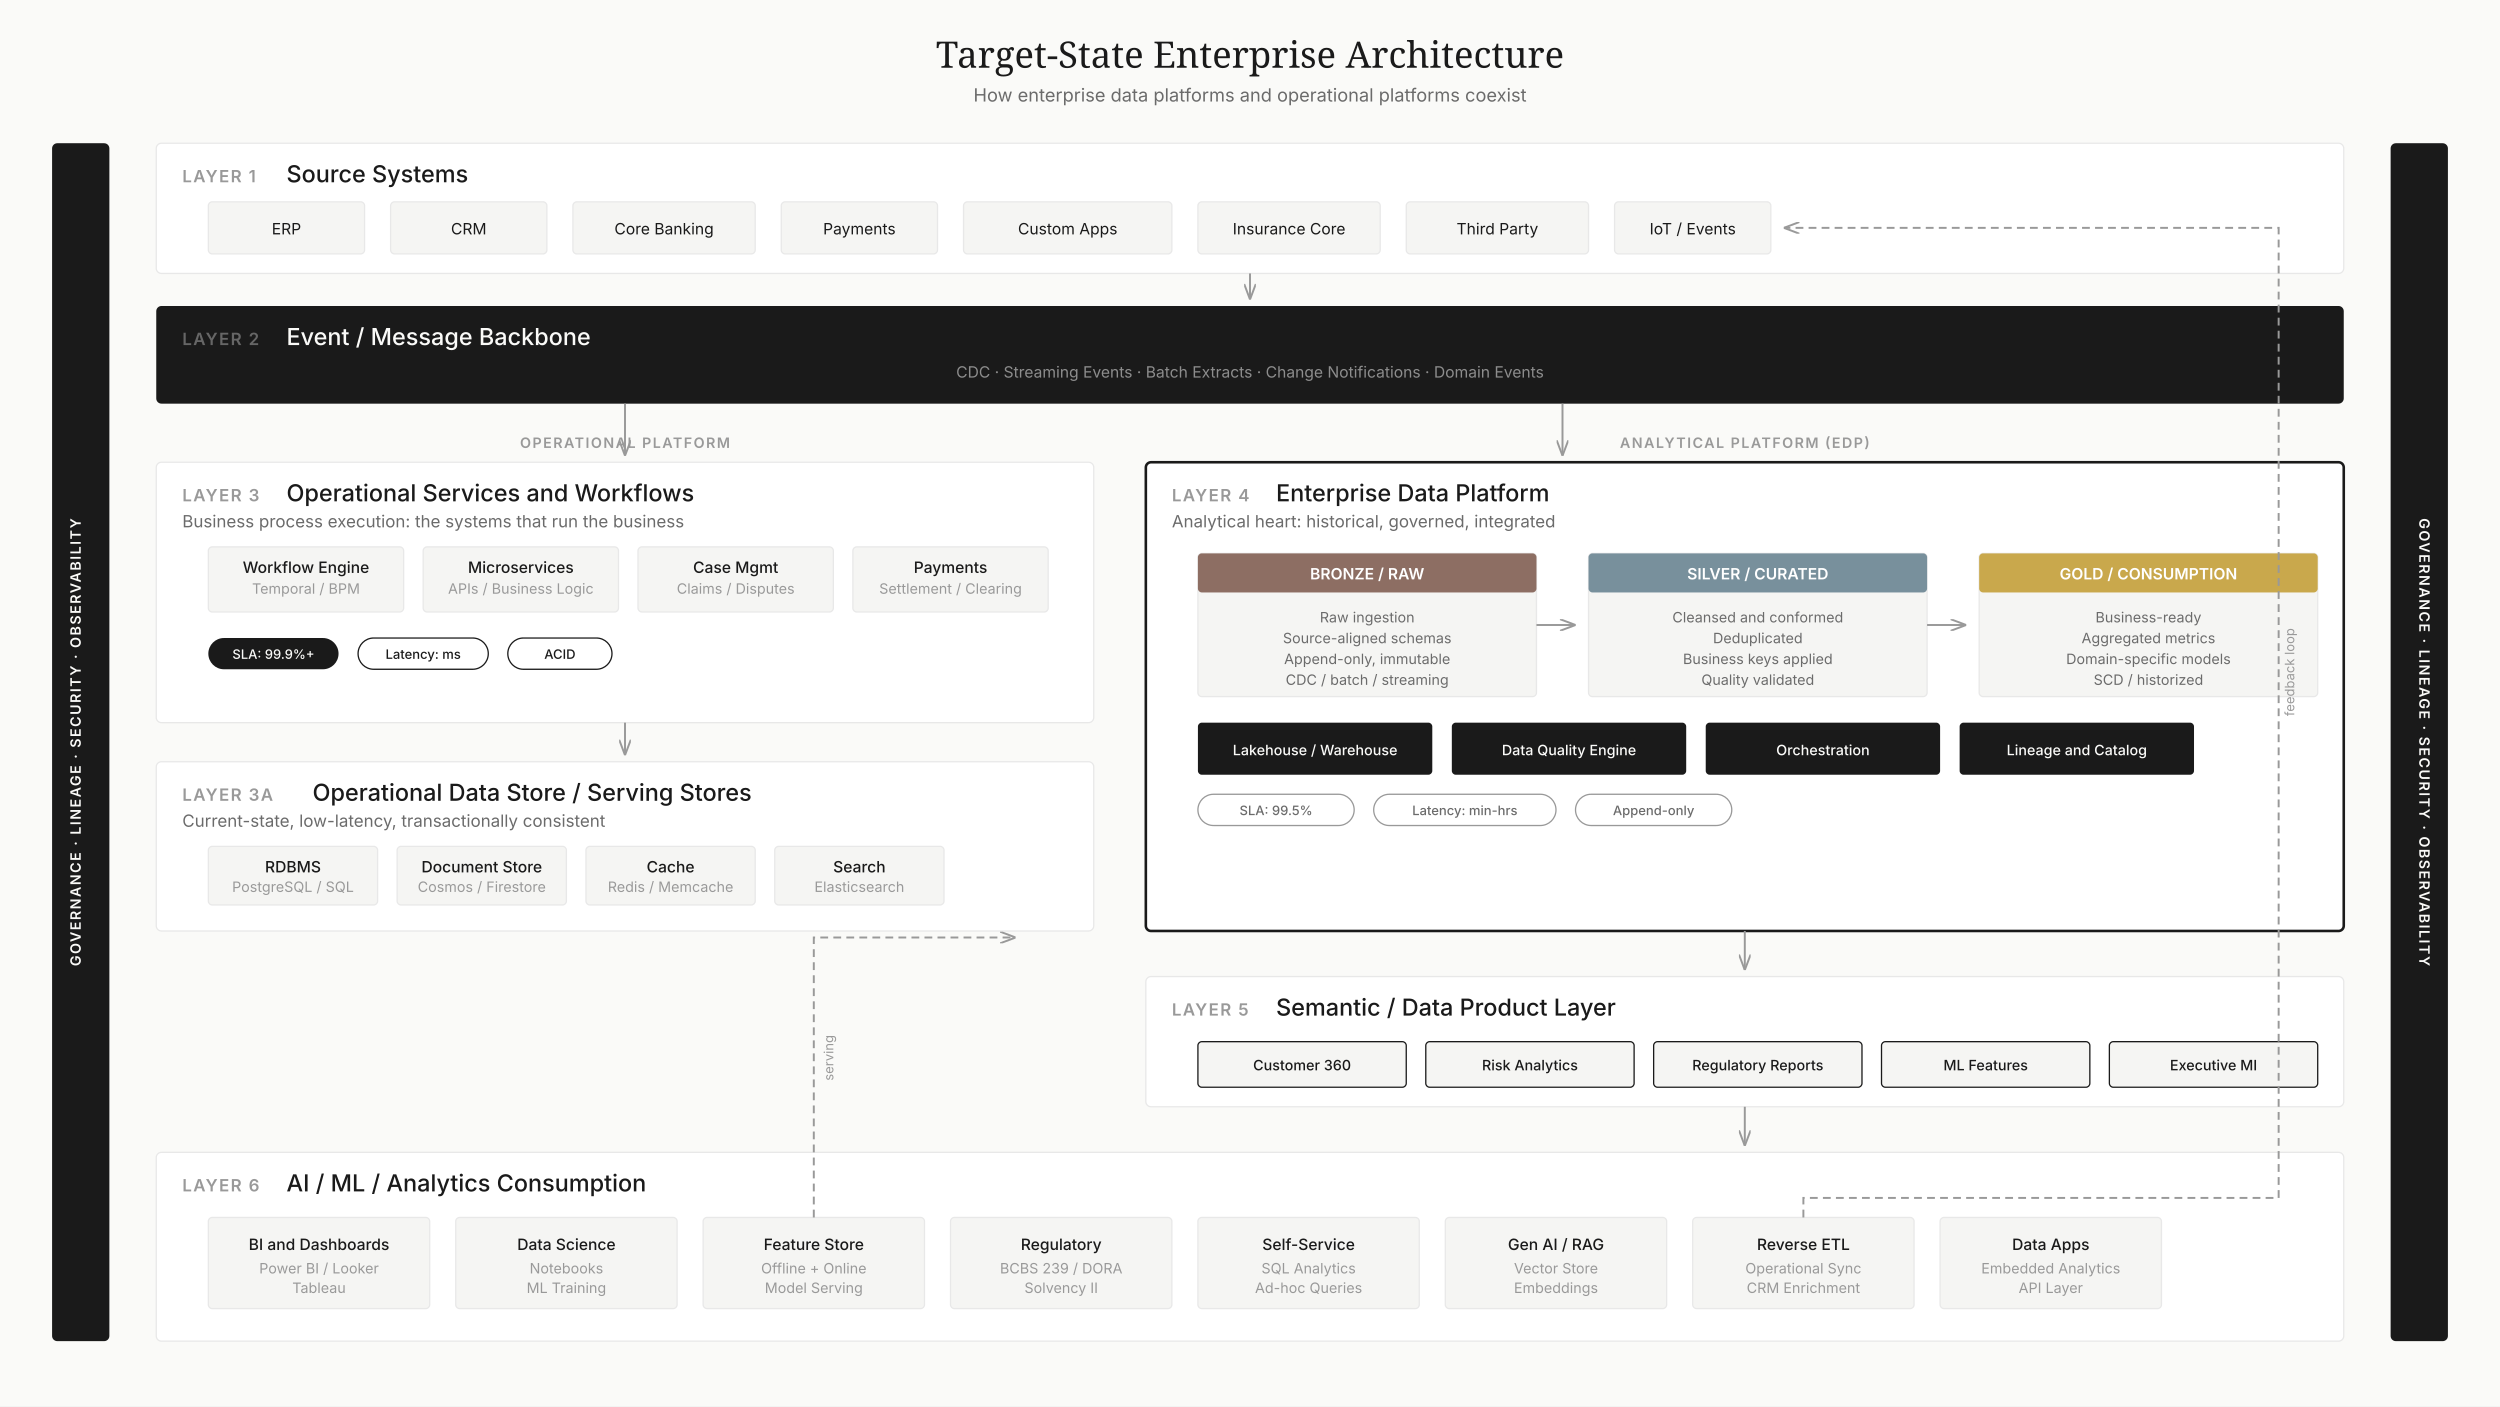
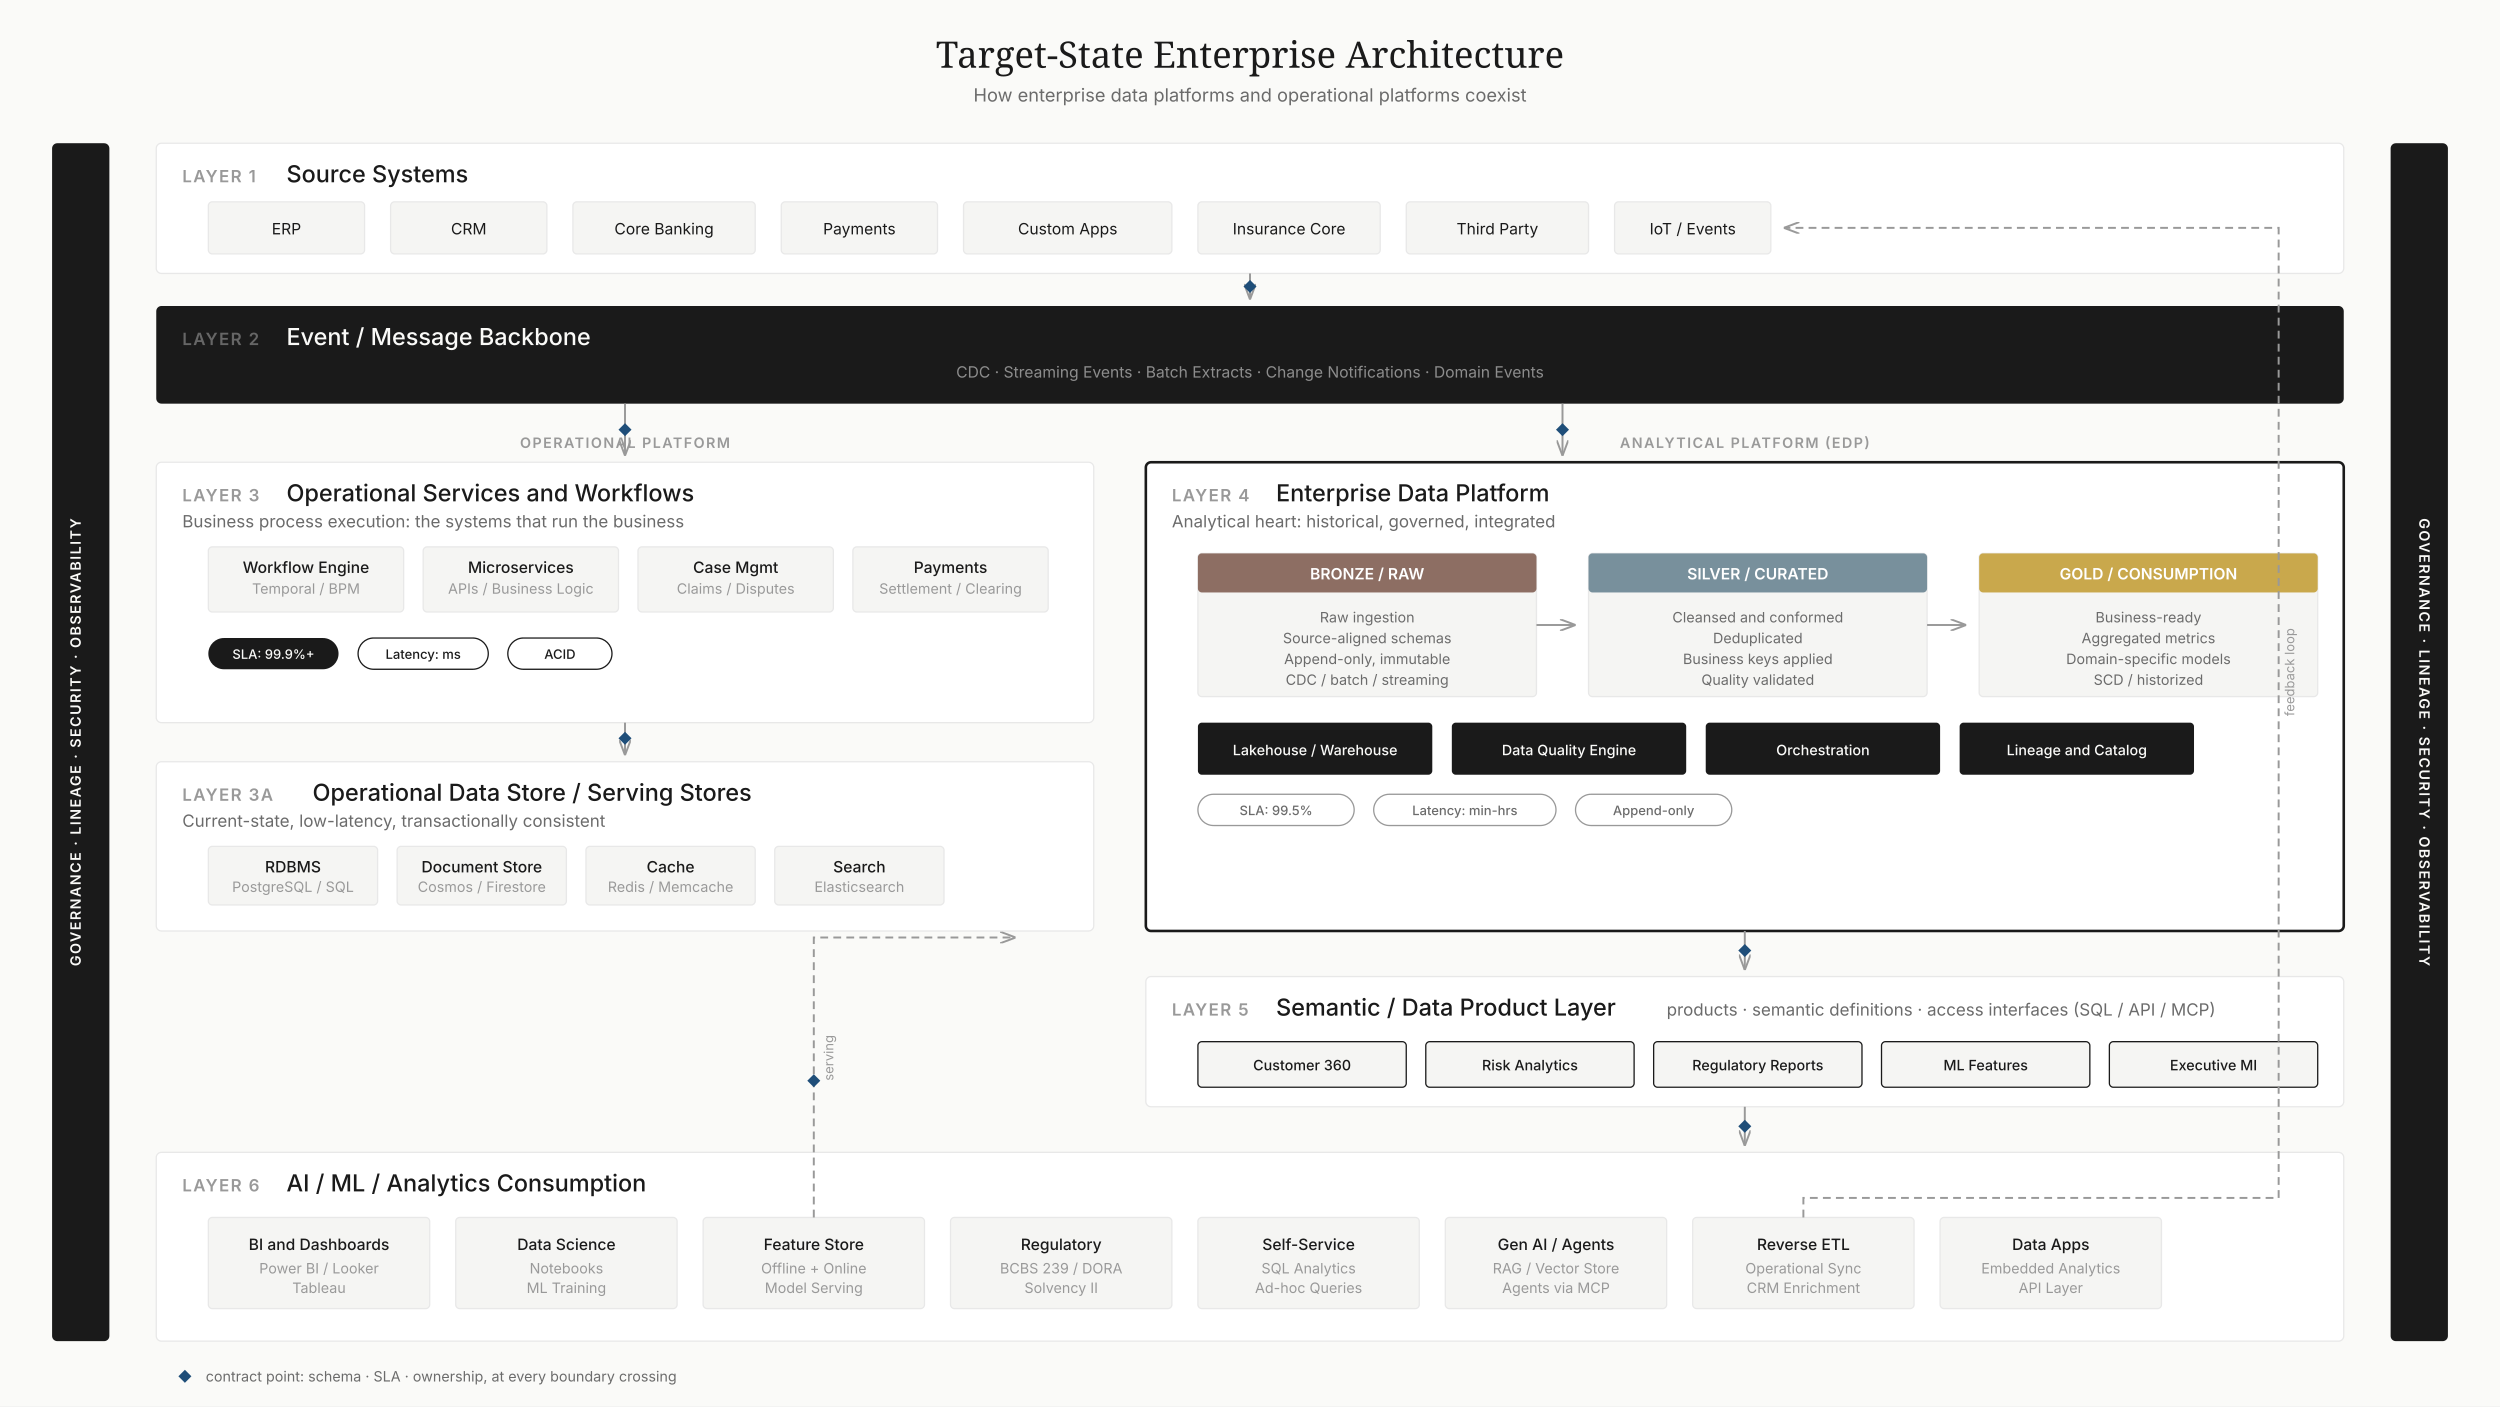
<svg xmlns="http://www.w3.org/2000/svg" viewBox="0 0 1920 1080" font-family="IBM Plex Sans, -apple-system, sans-serif">
  <defs>
    <style>
      .layer-label { font-size: 13px; font-weight: 600; letter-spacing: 0.08em; text-transform: uppercase; }
      .layer-title { font-size: 18px; font-weight: 500; }
      .layer-desc { font-size: 13px; fill: #6b6b6b; }
      .service-box text { font-size: 12px; }
      .arrow { stroke: #999; stroke-width: 1.5; fill: none; marker-end: url(#arrowhead); }
      .arrow-dashed { stroke: #999; stroke-width: 1.5; fill: none; stroke-dasharray: 6 4; marker-end: url(#arrowhead); }
      .cross-cut-label { font-size: 11px; font-weight: 500; letter-spacing: 0.06em; text-transform: uppercase; fill: #6b6b6b; }
    </style>
    <marker id="arrowhead" markerWidth="8" markerHeight="6" refX="8" refY="3" orient="auto">
      <path d="M0,0 L8,3 L0,6" fill="none" stroke="#999" stroke-width="1" />
    </marker>
    <marker id="arrowhead-accent" markerWidth="8" markerHeight="6" refX="8" refY="3" orient="auto">
      <path d="M0,0 L8,3 L0,6" fill="none" stroke="#1a1a1a" stroke-width="1" />
    </marker>
  </defs>
  <rect width="1920" height="1080" fill="#fafaf8" />
  <text x="960" y="52" text-anchor="middle" font-family="Fraunces, Georgia, serif" font-size="28" font-weight="500" fill="#1a1a1a">Target-State Enterprise Architecture</text>
  <text x="960" y="78" text-anchor="middle" font-size="14" fill="#6b6b6b">How enterprise data platforms and operational platforms coexist</text>
  <rect x="40" y="110" width="44" height="920" rx="4" fill="#1a1a1a" />
  <text x="62" y="570" text-anchor="middle" transform="rotate(-90, 62, 570)" font-size="11" font-weight="600" letter-spacing="0.1em" fill="#fafaf8">GOVERNANCE  ·  LINEAGE  ·  SECURITY  ·  OBSERVABILITY</text>
  <rect x="1836" y="110" width="44" height="920" rx="4" fill="#1a1a1a" />
  <text x="1858" y="570" text-anchor="middle" transform="rotate(90, 1858, 570)" font-size="11" font-weight="600" letter-spacing="0.1em" fill="#fafaf8">GOVERNANCE  ·  LINEAGE  ·  SECURITY  ·  OBSERVABILITY</text>
  <rect x="120" y="110" width="1680" height="100" rx="4" fill="#fff" stroke="#e8e8e8" stroke-width="1" />
  <text x="140" y="140" class="layer-label" fill="#999">LAYER 1</text>
  <text x="220" y="140" class="layer-title" fill="#1a1a1a">Source Systems</text>
  <rect x="160" y="155" width="120" height="40" rx="3" fill="#f5f5f3" stroke="#e8e8e8" />
  <text x="220" y="180" text-anchor="middle" font-size="12" fill="#1a1a1a">ERP</text>
  <rect x="300" y="155" width="120" height="40" rx="3" fill="#f5f5f3" stroke="#e8e8e8" />
  <text x="360" y="180" text-anchor="middle" font-size="12" fill="#1a1a1a">CRM</text>
  <rect x="440" y="155" width="140" height="40" rx="3" fill="#f5f5f3" stroke="#e8e8e8" />
  <text x="510" y="180" text-anchor="middle" font-size="12" fill="#1a1a1a">Core Banking</text>
  <rect x="600" y="155" width="120" height="40" rx="3" fill="#f5f5f3" stroke="#e8e8e8" />
  <text x="660" y="180" text-anchor="middle" font-size="12" fill="#1a1a1a">Payments</text>
  <rect x="740" y="155" width="160" height="40" rx="3" fill="#f5f5f3" stroke="#e8e8e8" />
  <text x="820" y="180" text-anchor="middle" font-size="12" fill="#1a1a1a">Custom Apps</text>
  <rect x="920" y="155" width="140" height="40" rx="3" fill="#f5f5f3" stroke="#e8e8e8" />
  <text x="990" y="180" text-anchor="middle" font-size="12" fill="#1a1a1a">Insurance Core</text>
  <rect x="1080" y="155" width="140" height="40" rx="3" fill="#f5f5f3" stroke="#e8e8e8" />
  <text x="1150" y="180" text-anchor="middle" font-size="12" fill="#1a1a1a">Third Party</text>
  <rect x="1240" y="155" width="120" height="40" rx="3" fill="#f5f5f3" stroke="#e8e8e8" />
  <text x="1300" y="180" text-anchor="middle" font-size="12" fill="#1a1a1a">IoT / Events</text>
  <path d="M960,210 L960,230" class="arrow" />
  <rect x="120" y="235" width="1680" height="75" rx="4" fill="#1a1a1a" />
  <text x="140" y="265" class="layer-label" fill="#666">LAYER 2</text>
  <text x="220" y="265" font-size="18" font-weight="500" fill="#fafaf8">Event / Message Backbone</text>
  <text x="960" y="290" text-anchor="middle" font-size="12" fill="rgba(255,255,255,0.5)">CDC  ·  Streaming Events  ·  Batch Extracts  ·  Change Notifications  ·  Domain Events</text>
  <path d="M480,310 L480,350" class="arrow" />
  <path d="M1200,310 L1200,350" class="arrow" />
  <rect x="120" y="355" width="720" height="200" rx="4" fill="#fff" stroke="#e8e8e8" stroke-width="1" />
  <text x="140" y="385" class="layer-label" fill="#999">LAYER 3</text>
  <text x="220" y="385" class="layer-title" fill="#1a1a1a">Operational Services and Workflows</text>
  <text x="140" y="405" class="layer-desc">Business process execution: the systems that run the business</text>
  <rect x="160" y="420" width="150" height="50" rx="3" fill="#f5f5f3" stroke="#e8e8e8" />
  <text x="235" y="440" text-anchor="middle" font-size="12" font-weight="500" fill="#1a1a1a">Workflow Engine</text>
  <text x="235" y="456" text-anchor="middle" font-size="11" fill="#999">Temporal / BPM</text>
  <rect x="325" y="420" width="150" height="50" rx="3" fill="#f5f5f3" stroke="#e8e8e8" />
  <text x="400" y="440" text-anchor="middle" font-size="12" font-weight="500" fill="#1a1a1a">Microservices</text>
  <text x="400" y="456" text-anchor="middle" font-size="11" fill="#999">APIs / Business Logic</text>
  <rect x="490" y="420" width="150" height="50" rx="3" fill="#f5f5f3" stroke="#e8e8e8" />
  <text x="565" y="440" text-anchor="middle" font-size="12" font-weight="500" fill="#1a1a1a">Case Mgmt</text>
  <text x="565" y="456" text-anchor="middle" font-size="11" fill="#999">Claims / Disputes</text>
  <rect x="655" y="420" width="150" height="50" rx="3" fill="#f5f5f3" stroke="#e8e8e8" />
  <text x="730" y="440" text-anchor="middle" font-size="12" font-weight="500" fill="#1a1a1a">Payments</text>
  <text x="730" y="456" text-anchor="middle" font-size="11" fill="#999">Settlement / Clearing</text>
  <rect x="160" y="490" width="100" height="24" rx="12" fill="#1a1a1a" />
  <text x="210" y="506" text-anchor="middle" font-size="10" font-weight="500" fill="#fafaf8">SLA: 99.9%+</text>
  <rect x="275" y="490" width="100" height="24" rx="12" fill="none" stroke="#1a1a1a" />
  <text x="325" y="506" text-anchor="middle" font-size="10" font-weight="500" fill="#1a1a1a">Latency: ms</text>
  <rect x="390" y="490" width="80" height="24" rx="12" fill="none" stroke="#1a1a1a" />
  <text x="430" y="506" text-anchor="middle" font-size="10" font-weight="500" fill="#1a1a1a">ACID</text>
  <path d="M480,555 L480,580" class="arrow" />
  <rect x="120" y="585" width="720" height="130" rx="4" fill="#fff" stroke="#e8e8e8" stroke-width="1" />
  <text x="140" y="615" class="layer-label" fill="#999">LAYER 3A</text>
  <text x="240" y="615" class="layer-title" fill="#1a1a1a">Operational Data Store / Serving Stores</text>
  <text x="140" y="635" class="layer-desc">Current-state, low-latency, transactionally consistent</text>
  <rect x="160" y="650" width="130" height="45" rx="3" fill="#f5f5f3" stroke="#e8e8e8" />
  <text x="225" y="670" text-anchor="middle" font-size="12" font-weight="500" fill="#1a1a1a">RDBMS</text>
  <text x="225" y="685" text-anchor="middle" font-size="11" fill="#999">PostgreSQL / SQL</text>
  <rect x="305" y="650" width="130" height="45" rx="3" fill="#f5f5f3" stroke="#e8e8e8" />
  <text x="370" y="670" text-anchor="middle" font-size="12" font-weight="500" fill="#1a1a1a">Document Store</text>
  <text x="370" y="685" text-anchor="middle" font-size="11" fill="#999">Cosmos / Firestore</text>
  <rect x="450" y="650" width="130" height="45" rx="3" fill="#f5f5f3" stroke="#e8e8e8" />
  <text x="515" y="670" text-anchor="middle" font-size="12" font-weight="500" fill="#1a1a1a">Cache</text>
  <text x="515" y="685" text-anchor="middle" font-size="11" fill="#999">Redis / Memcache</text>
  <rect x="595" y="650" width="130" height="45" rx="3" fill="#f5f5f3" stroke="#e8e8e8" />
  <text x="660" y="670" text-anchor="middle" font-size="12" font-weight="500" fill="#1a1a1a">Search</text>
  <text x="660" y="685" text-anchor="middle" font-size="11" fill="#999">Elasticsearch</text>
  <rect x="880" y="355" width="920" height="360" rx="4" fill="#fff" stroke="#1a1a1a" stroke-width="2" />
  <text x="900" y="385" class="layer-label" fill="#999">LAYER 4</text>
  <text x="980" y="385" class="layer-title" fill="#1a1a1a">Enterprise Data Platform</text>
  <text x="900" y="405" class="layer-desc">Analytical heart: historical, governed, integrated</text>
  <rect x="920" y="425" width="260" height="110" rx="3" fill="#f5f5f3" stroke="#e8e8e8" />
  <rect x="920" y="425" width="260" height="30" rx="3" fill="#8d6e63" stroke="none" />
  <rect x="920" y="452" width="260" height="0" rx="0" fill="none" />
  <text x="1050" y="445" text-anchor="middle" font-size="12" font-weight="600" fill="#fff">BRONZE / RAW</text>
  <text x="1050" y="478" text-anchor="middle" font-size="11" fill="#6b6b6b">Raw ingestion</text>
  <text x="1050" y="494" text-anchor="middle" font-size="11" fill="#6b6b6b">Source-aligned schemas</text>
  <text x="1050" y="510" text-anchor="middle" font-size="11" fill="#6b6b6b">Append-only, immutable</text>
  <text x="1050" y="526" text-anchor="middle" font-size="11" fill="#6b6b6b">CDC / batch / streaming</text>
  <path d="M1180,480 L1210,480" class="arrow" stroke="#1a1a1a" marker-end="url(#arrowhead-accent)" />
  <rect x="1220" y="425" width="260" height="110" rx="3" fill="#f5f5f3" stroke="#e8e8e8" />
  <rect x="1220" y="425" width="260" height="30" rx="3" fill="#78909c" stroke="none" />
  <text x="1350" y="445" text-anchor="middle" font-size="12" font-weight="600" fill="#fff">SILVER / CURATED</text>
  <text x="1350" y="478" text-anchor="middle" font-size="11" fill="#6b6b6b">Cleansed and conformed</text>
  <text x="1350" y="494" text-anchor="middle" font-size="11" fill="#6b6b6b">Deduplicated</text>
  <text x="1350" y="510" text-anchor="middle" font-size="11" fill="#6b6b6b">Business keys applied</text>
  <text x="1350" y="526" text-anchor="middle" font-size="11" fill="#6b6b6b">Quality validated</text>
  <path d="M1480,480 L1510,480" class="arrow" stroke="#1a1a1a" marker-end="url(#arrowhead-accent)" />
  <rect x="1520" y="425" width="260" height="110" rx="3" fill="#f5f5f3" stroke="#e8e8e8" />
  <rect x="1520" y="425" width="260" height="30" rx="3" fill="#c9a84c" stroke="none" />
  <text x="1650" y="445" text-anchor="middle" font-size="12" font-weight="600" fill="#fff">GOLD / CONSUMPTION</text>
  <text x="1650" y="478" text-anchor="middle" font-size="11" fill="#6b6b6b">Business-ready</text>
  <text x="1650" y="494" text-anchor="middle" font-size="11" fill="#6b6b6b">Aggregated metrics</text>
  <text x="1650" y="510" text-anchor="middle" font-size="11" fill="#6b6b6b">Domain-specific models</text>
  <text x="1650" y="526" text-anchor="middle" font-size="11" fill="#6b6b6b">SCD / historized</text>
  <rect x="920" y="555" width="180" height="40" rx="3" fill="#1a1a1a" />
  <text x="1010" y="580" text-anchor="middle" font-size="11" font-weight="500" fill="#fafaf8">Lakehouse / Warehouse</text>
  <rect x="1115" y="555" width="180" height="40" rx="3" fill="#1a1a1a" />
  <text x="1205" y="580" text-anchor="middle" font-size="11" font-weight="500" fill="#fafaf8">Data Quality Engine</text>
  <rect x="1310" y="555" width="180" height="40" rx="3" fill="#1a1a1a" />
  <text x="1400" y="580" text-anchor="middle" font-size="11" font-weight="500" fill="#fafaf8">Orchestration</text>
  <rect x="1505" y="555" width="180" height="40" rx="3" fill="#1a1a1a" />
  <text x="1595" y="580" text-anchor="middle" font-size="11" font-weight="500" fill="#fafaf8">Lineage and Catalog</text>
  <rect x="920" y="610" width="120" height="24" rx="12" fill="none" stroke="#999" />
  <text x="980" y="626" text-anchor="middle" font-size="10" font-weight="500" fill="#6b6b6b">SLA: 99.5%</text>
  <rect x="1055" y="610" width="140" height="24" rx="12" fill="none" stroke="#999" />
  <text x="1125" y="626" text-anchor="middle" font-size="10" font-weight="500" fill="#6b6b6b">Latency: min-hrs</text>
  <rect x="1210" y="610" width="120" height="24" rx="12" fill="none" stroke="#999" />
  <text x="1270" y="626" text-anchor="middle" font-size="10" font-weight="500" fill="#6b6b6b">Append-only</text>
  <path d="M1340,715 L1340,745" class="arrow" />
  <rect x="880" y="750" width="920" height="100" rx="4" fill="#fff" stroke="#e8e8e8" stroke-width="1" />
  <text x="900" y="780" class="layer-label" fill="#999">LAYER 5</text>
  <text x="980" y="780" class="layer-title" fill="#1a1a1a">Semantic / Data Product Layer</text>
+   <text x="1280" y="780" class="layer-desc">products · semantic definitions · access interfaces (SQL / API / MCP)</text>
  <rect x="920" y="800" width="160" height="35" rx="3" fill="#f5f5f3" stroke="#1a1a1a" stroke-width="1" />
  <text x="1000" y="822" text-anchor="middle" font-size="11" font-weight="500" fill="#1a1a1a">Customer 360</text>
  <rect x="1095" y="800" width="160" height="35" rx="3" fill="#f5f5f3" stroke="#1a1a1a" stroke-width="1" />
  <text x="1175" y="822" text-anchor="middle" font-size="11" font-weight="500" fill="#1a1a1a">Risk Analytics</text>
  <rect x="1270" y="800" width="160" height="35" rx="3" fill="#f5f5f3" stroke="#1a1a1a" stroke-width="1" />
  <text x="1350" y="822" text-anchor="middle" font-size="11" font-weight="500" fill="#1a1a1a">Regulatory Reports</text>
  <rect x="1445" y="800" width="160" height="35" rx="3" fill="#f5f5f3" stroke="#1a1a1a" stroke-width="1" />
  <text x="1525" y="822" text-anchor="middle" font-size="11" font-weight="500" fill="#1a1a1a">ML Features</text>
  <rect x="1620" y="800" width="160" height="35" rx="3" fill="#f5f5f3" stroke="#1a1a1a" stroke-width="1" />
  <text x="1700" y="822" text-anchor="middle" font-size="11" font-weight="500" fill="#1a1a1a">Executive MI</text>
  <path d="M1340,850 L1340,880" class="arrow" />
  <rect x="120" y="885" width="1680" height="145" rx="4" fill="#fff" stroke="#e8e8e8" stroke-width="1" />
  <text x="140" y="915" class="layer-label" fill="#999">LAYER 6</text>
  <text x="220" y="915" class="layer-title" fill="#1a1a1a">AI / ML / Analytics Consumption</text>
  <rect x="160" y="935" width="170" height="70" rx="3" fill="#f5f5f3" stroke="#e8e8e8" />
  <text x="245" y="960" text-anchor="middle" font-size="12" font-weight="500" fill="#1a1a1a">BI and Dashboards</text>
  <text x="245" y="978" text-anchor="middle" font-size="11" fill="#999">Power BI / Looker</text>
  <text x="245" y="993" text-anchor="middle" font-size="11" fill="#999">Tableau</text>
  <rect x="350" y="935" width="170" height="70" rx="3" fill="#f5f5f3" stroke="#e8e8e8" />
  <text x="435" y="960" text-anchor="middle" font-size="12" font-weight="500" fill="#1a1a1a">Data Science</text>
  <text x="435" y="978" text-anchor="middle" font-size="11" fill="#999">Notebooks</text>
  <text x="435" y="993" text-anchor="middle" font-size="11" fill="#999">ML Training</text>
  <rect x="540" y="935" width="170" height="70" rx="3" fill="#f5f5f3" stroke="#e8e8e8" />
  <text x="625" y="960" text-anchor="middle" font-size="12" font-weight="500" fill="#1a1a1a">Feature Store</text>
  <text x="625" y="978" text-anchor="middle" font-size="11" fill="#999">Offline + Online</text>
  <text x="625" y="993" text-anchor="middle" font-size="11" fill="#999">Model Serving</text>
  <rect x="730" y="935" width="170" height="70" rx="3" fill="#f5f5f3" stroke="#e8e8e8" />
  <text x="815" y="960" text-anchor="middle" font-size="12" font-weight="500" fill="#1a1a1a">Regulatory</text>
  <text x="815" y="978" text-anchor="middle" font-size="11" fill="#999">BCBS 239 / DORA</text>
  <text x="815" y="993" text-anchor="middle" font-size="11" fill="#999">Solvency II</text>
  <rect x="920" y="935" width="170" height="70" rx="3" fill="#f5f5f3" stroke="#e8e8e8" />
  <text x="1005" y="960" text-anchor="middle" font-size="12" font-weight="500" fill="#1a1a1a">Self-Service</text>
  <text x="1005" y="978" text-anchor="middle" font-size="11" fill="#999">SQL Analytics</text>
  <text x="1005" y="993" text-anchor="middle" font-size="11" fill="#999">Ad-hoc Queries</text>
  <rect x="1110" y="935" width="170" height="70" rx="3" fill="#f5f5f3" stroke="#e8e8e8" />
-   <text x="1195" y="960" text-anchor="middle" font-size="12" font-weight="500" fill="#1a1a1a">Gen AI / RAG</text>
-   <text x="1195" y="978" text-anchor="middle" font-size="11" fill="#999">Vector Store</text>
-   <text x="1195" y="993" text-anchor="middle" font-size="11" fill="#999">Embeddings</text>
+   <text x="1195" y="960" text-anchor="middle" font-size="12" font-weight="500" fill="#1a1a1a">Gen AI / Agents</text>
+   <text x="1195" y="978" text-anchor="middle" font-size="11" fill="#999">RAG / Vector Store</text>
+   <text x="1195" y="993" text-anchor="middle" font-size="11" fill="#999">Agents via MCP</text>
  <rect x="1300" y="935" width="170" height="70" rx="3" fill="#f5f5f3" stroke="#e8e8e8" />
  <text x="1385" y="960" text-anchor="middle" font-size="12" font-weight="500" fill="#1a1a1a">Reverse ETL</text>
  <text x="1385" y="978" text-anchor="middle" font-size="11" fill="#999">Operational Sync</text>
  <text x="1385" y="993" text-anchor="middle" font-size="11" fill="#999">CRM Enrichment</text>
  <rect x="1490" y="935" width="170" height="70" rx="3" fill="#f5f5f3" stroke="#e8e8e8" />
  <text x="1575" y="960" text-anchor="middle" font-size="12" font-weight="500" fill="#1a1a1a">Data Apps</text>
  <text x="1575" y="978" text-anchor="middle" font-size="11" fill="#999">Embedded Analytics</text>
  <text x="1575" y="993" text-anchor="middle" font-size="11" fill="#999">API Layer</text>
  <path d="M625,935 L625,720 L780,720" class="arrow-dashed" />
  <text x="640" y="830" font-size="10" fill="#999" transform="rotate(-90, 640, 830)">serving</text>
  <path d="M1385,935 L1385,920 L1750,920 L1750,175 L1370,175" class="arrow-dashed" />
  <text x="1762" y="550" font-size="10" fill="#999" transform="rotate(-90, 1762, 550)">feedback loop</text>
  <rect x="120" y="330" width="720" height="18" rx="0" fill="none" />
  <text x="480" y="344" text-anchor="middle" font-size="11" font-weight="600" letter-spacing="0.1em" fill="#999">OPERATIONAL PLATFORM</text>
  <text x="1340" y="344" text-anchor="middle" font-size="11" font-weight="600" letter-spacing="0.1em" fill="#999">ANALYTICAL PLATFORM (EDP)</text>
+   <path d="M960,215 L965,220 L960,225 L955,220 Z" fill="#1f4e79" />
+   <path d="M480,325 L485,330 L480,335 L475,330 Z" fill="#1f4e79" />
+   <path d="M1200,325 L1205,330 L1200,335 L1195,330 Z" fill="#1f4e79" />
+   <path d="M480,562 L485,567 L480,572 L475,567 Z" fill="#1f4e79" />
+   <path d="M1340,725 L1345,730 L1340,735 L1335,730 Z" fill="#1f4e79" />
+   <path d="M1340,860 L1345,865 L1340,870 L1335,865 Z" fill="#1f4e79" />
+   <path d="M625,825 L630,830 L625,835 L620,830 Z" fill="#1f4e79" />
+   <path d="M142,1052 L147,1057 L142,1062 L137,1057 Z" fill="#1f4e79" />
+   <text x="158" y="1061" font-size="11" fill="#6b6b6b">contract point: schema · SLA · ownership, at every boundary crossing</text>
</svg>
